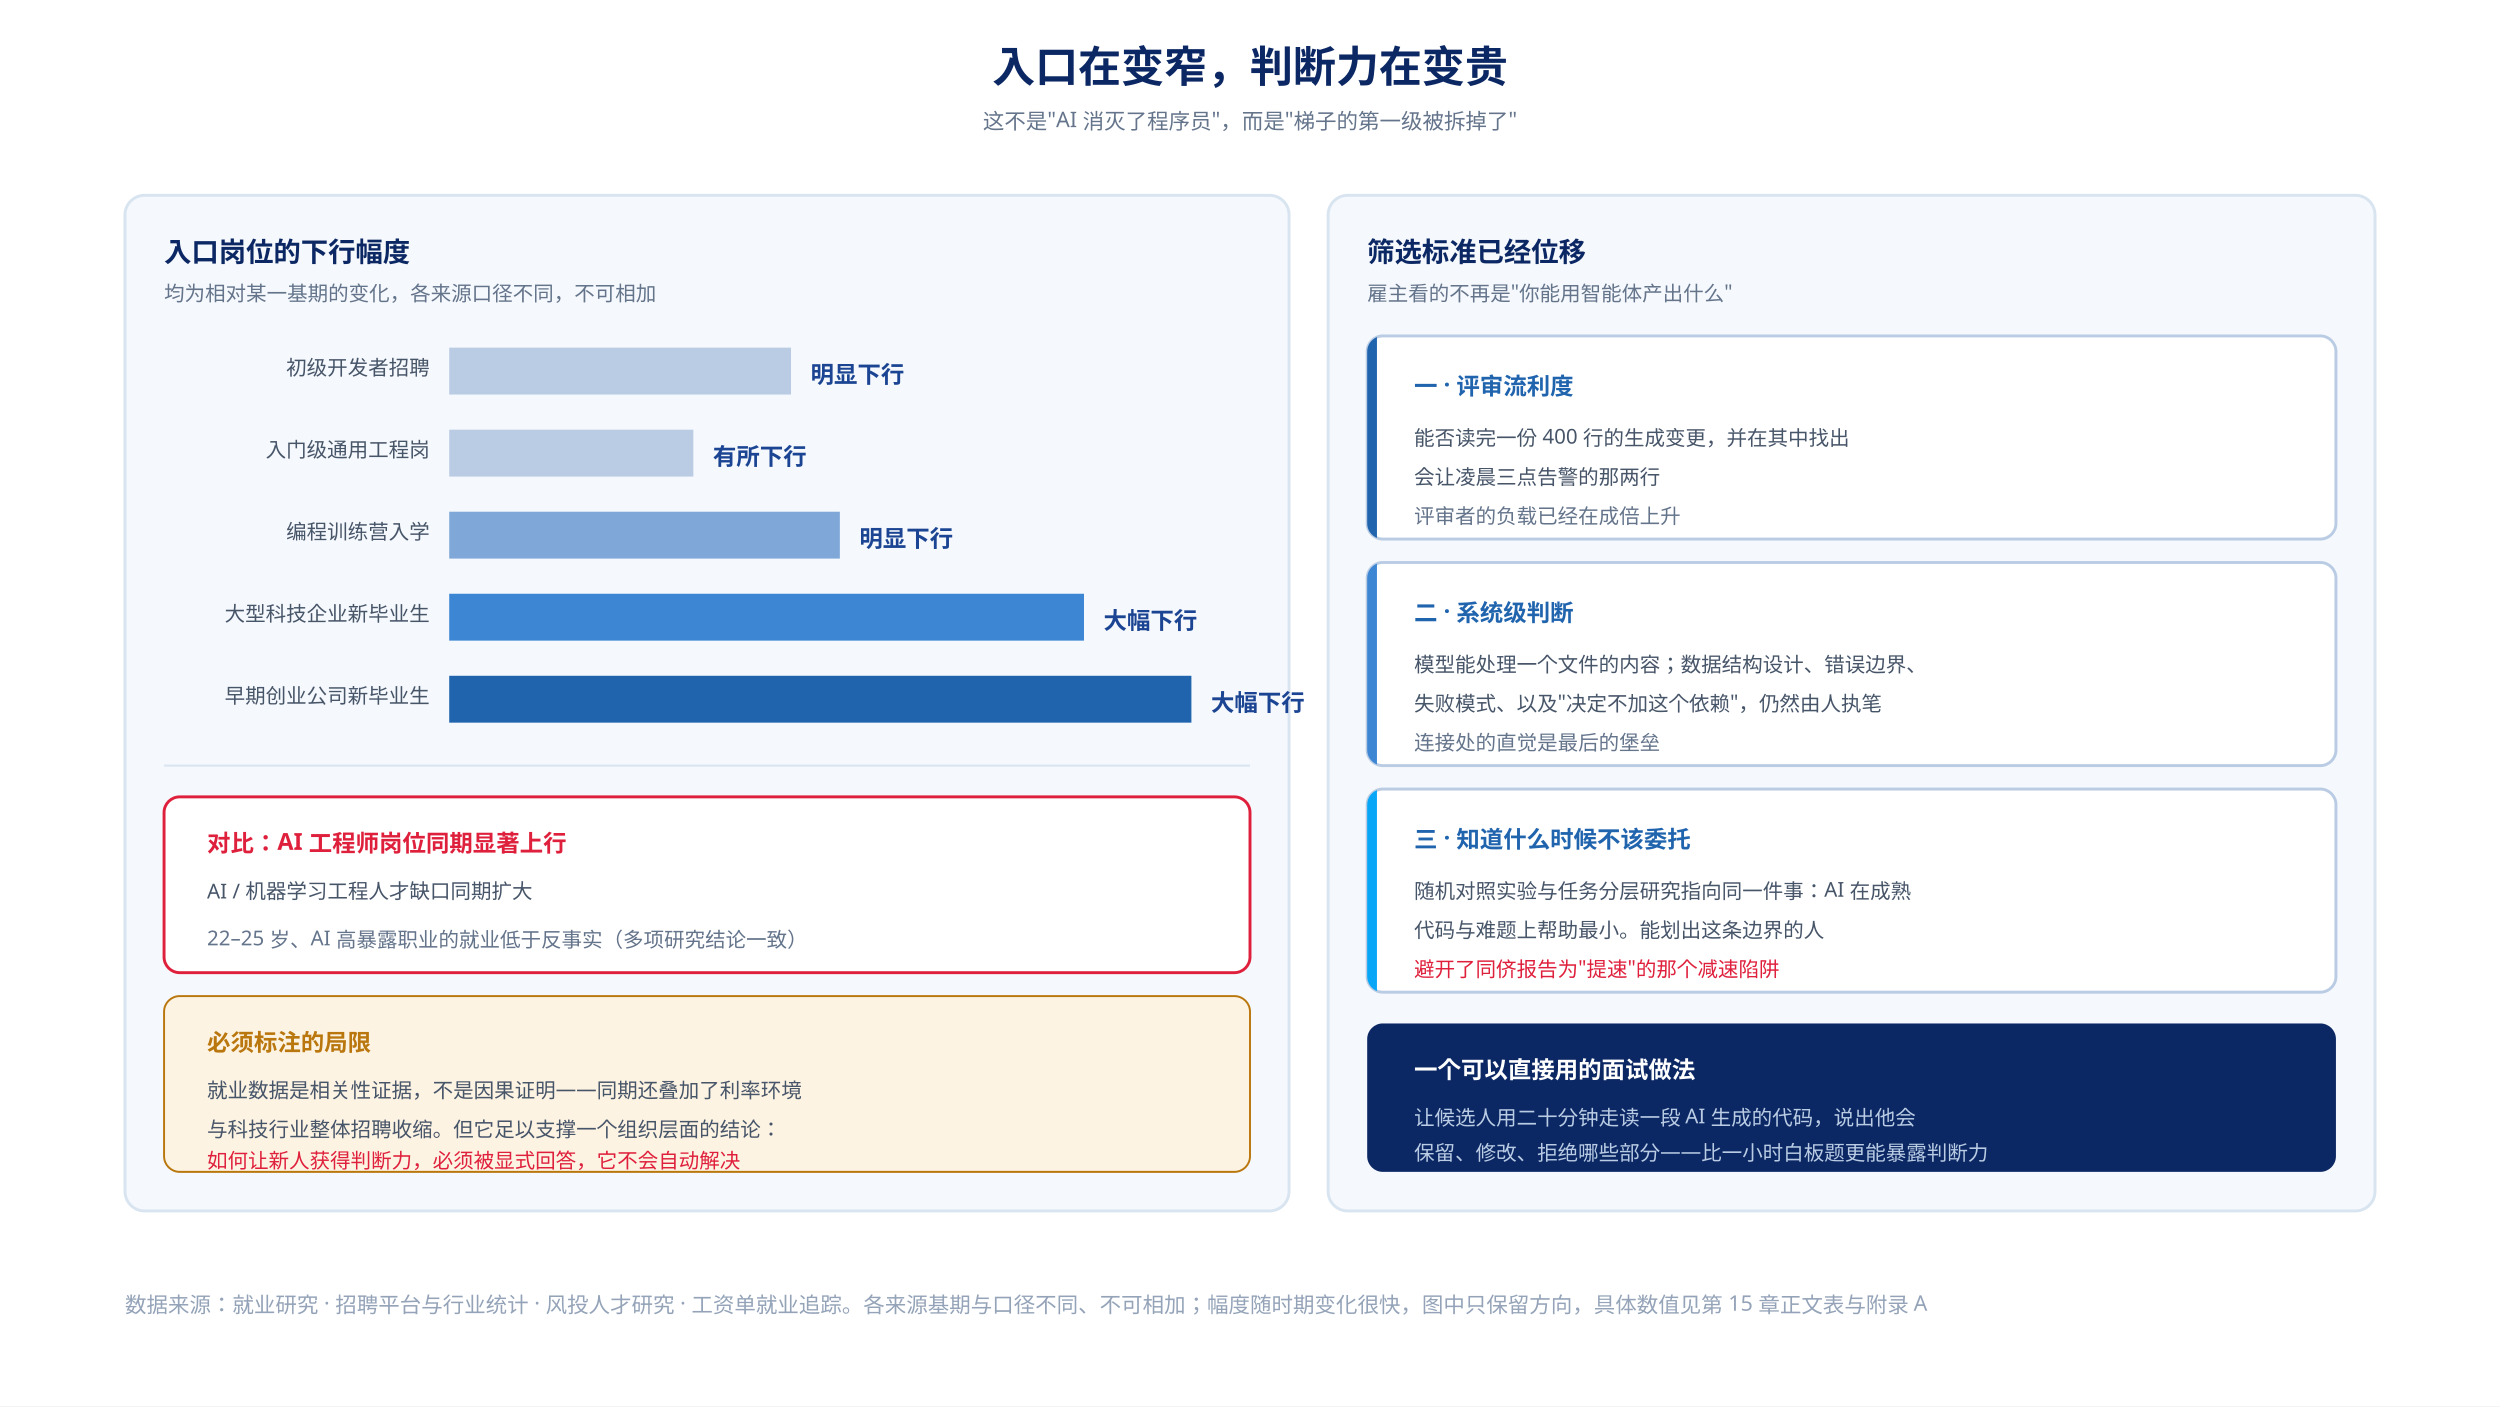
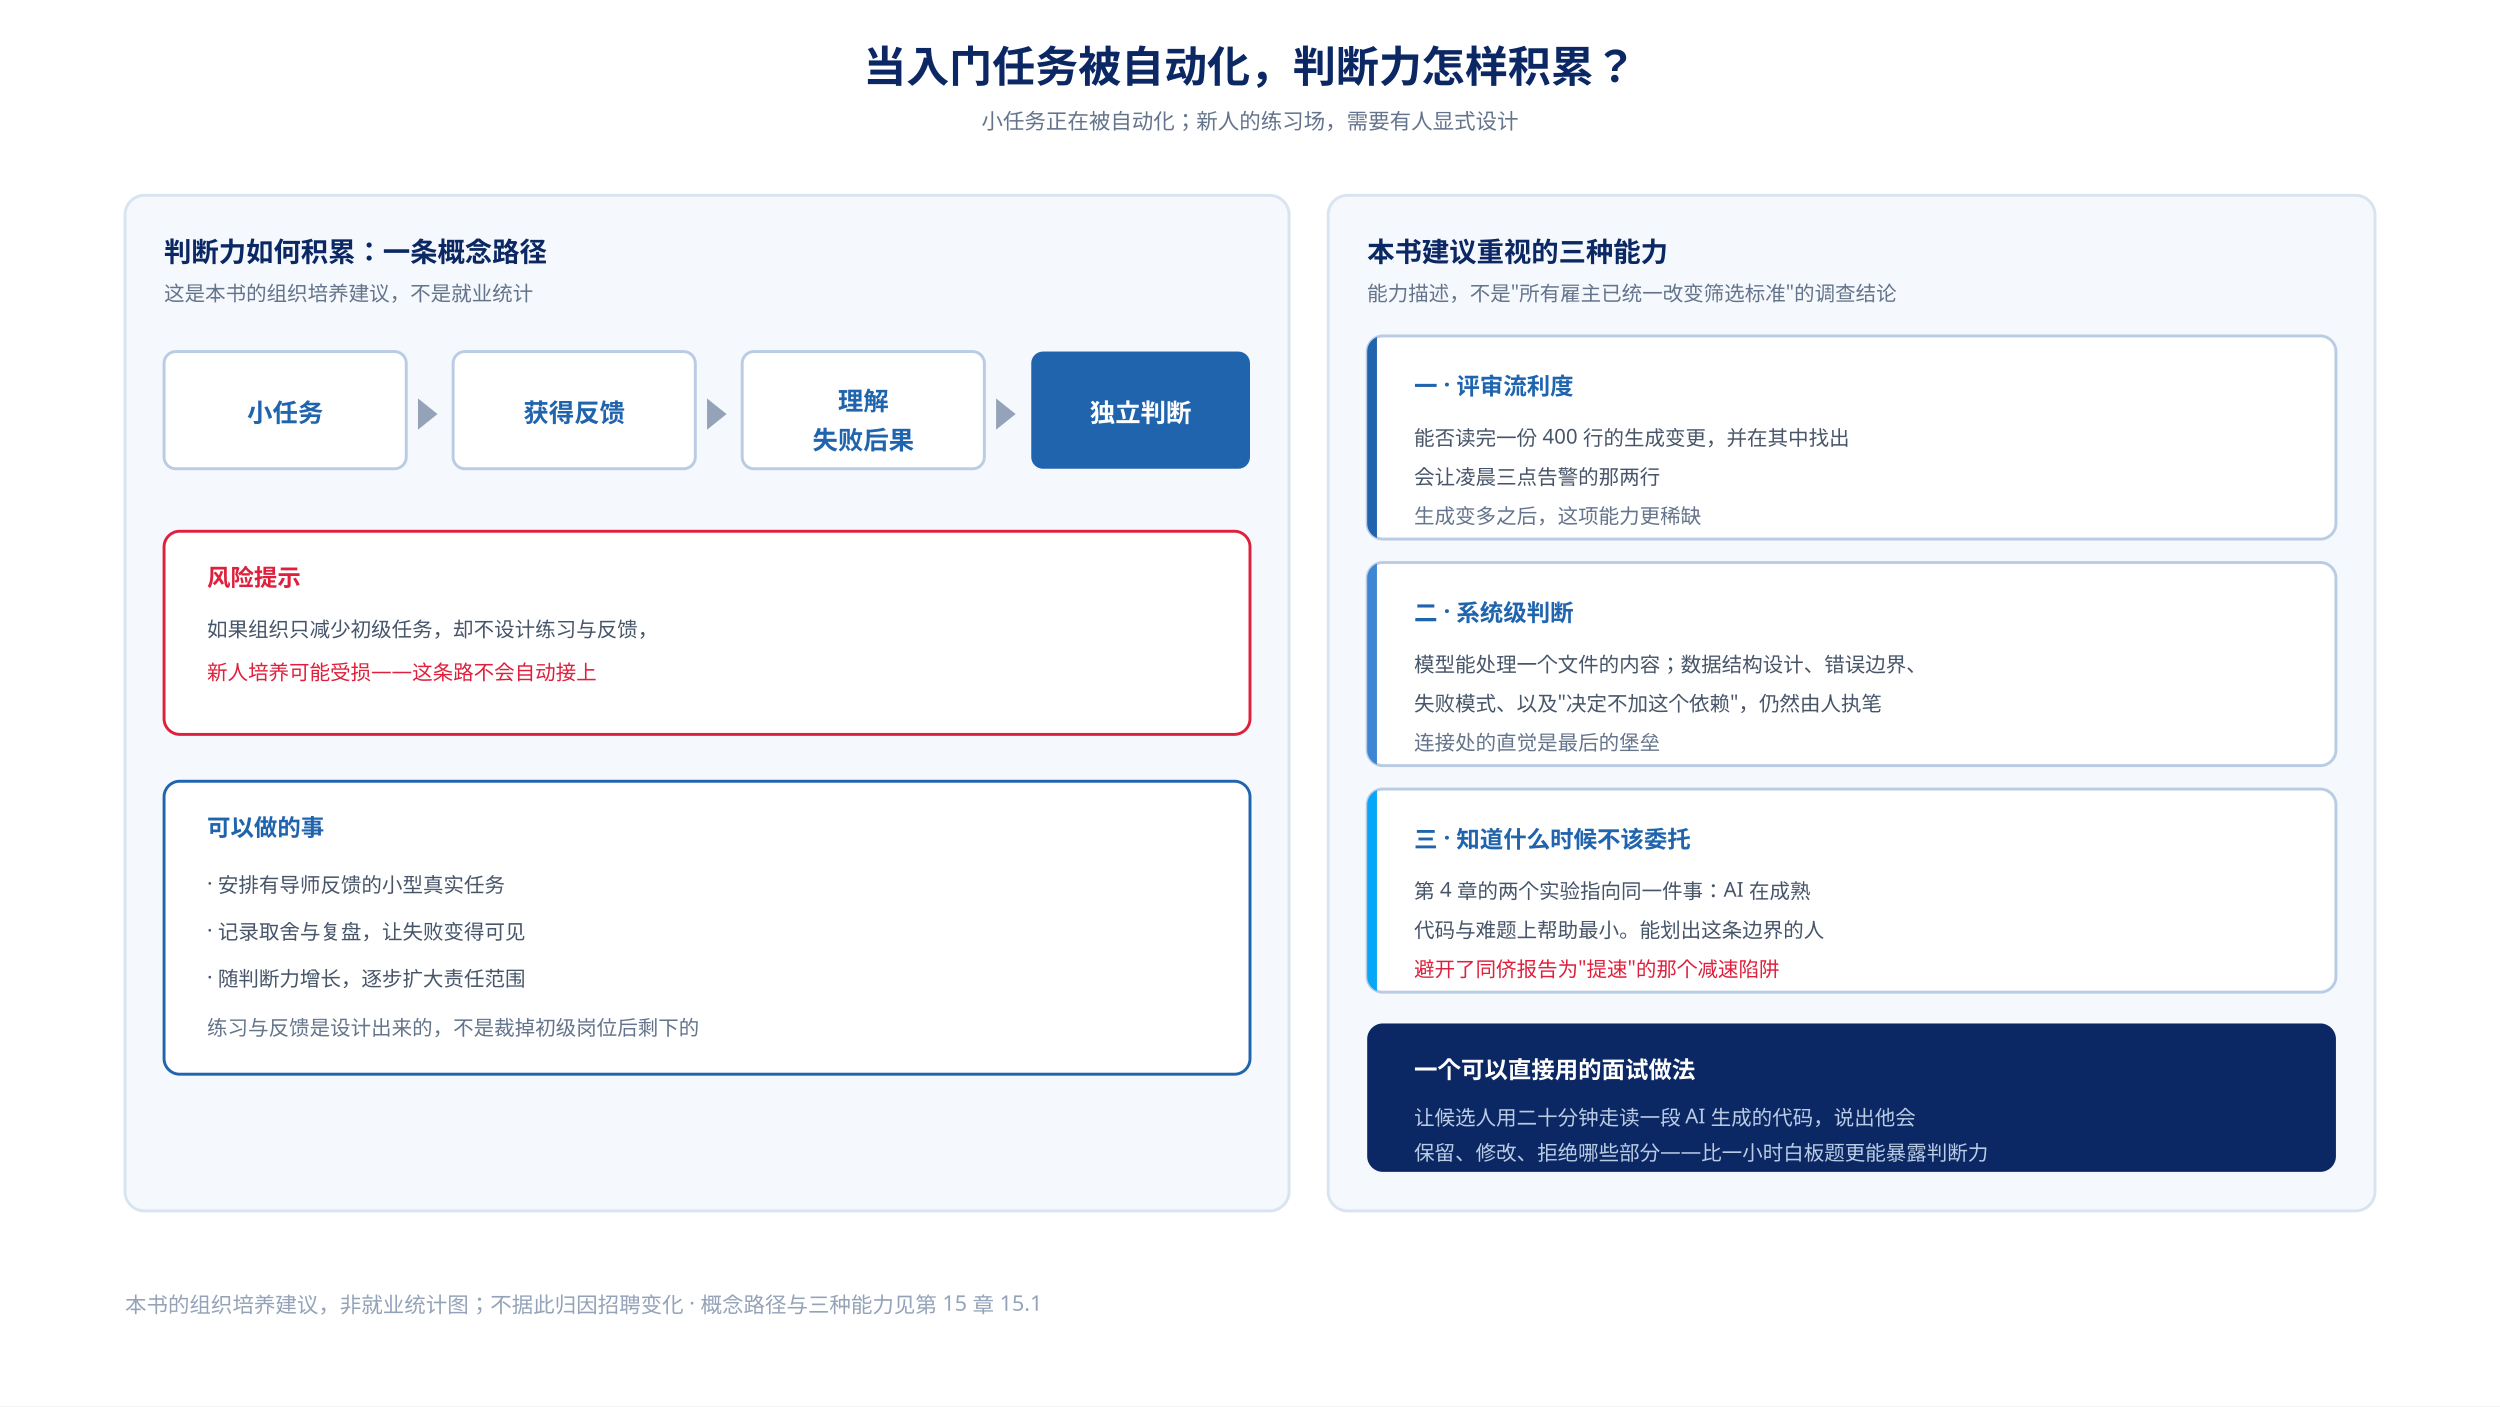
<svg xmlns="http://www.w3.org/2000/svg" viewBox="0 0 1280 720" width="1280" height="720" font-family="Book Sans, Source Han Sans CN, 思源黑体 CN, sans-serif" font-size="12" data-pptx-page-role="content">
  <rect x="0" y="0" width="1280" height="720" fill="#FFFFFF" />
  <g id="title" data-pptx-bounds="0 14 1280 58">
-     <text x="640" y="42" font-size="22" font-weight="bold" fill="#0C2864" text-anchor="middle">入口在变窄，判断力在变贵</text>
-     <text x="640" y="66" font-size="11" fill="#64748B" text-anchor="middle">这不是"AI 消灭了程序员"，而是"梯子的第一级被拆掉了"</text>
+     <text x="640" y="42" font-size="22" font-weight="bold" fill="#0C2864" text-anchor="middle">当入门任务被自动化，判断力怎样积累？</text>
+     <text x="640" y="66" font-size="11" fill="#64748B" text-anchor="middle">小任务正在被自动化；新人的练习场，需要有人显式设计</text>
  </g>
  <g id="content" data-pptx-bounds="40 84 1200 560">
    <rect x="64" y="100" width="596" height="520" rx="10" fill="#F5F8FC" stroke="#D8E4F0" stroke-width="1.5" />
-     <text x="84" y="134" font-size="14" font-weight="bold" fill="#0C2864">入口岗位的下行幅度</text>
-     <text x="84" y="154" font-size="10.5" fill="#64748B">均为相对某一基期的变化，各来源口径不同，不可相加</text>
-     <text x="220" y="192" font-size="10.5" fill="#475569" text-anchor="end">初级开发者招聘</text>
-     <rect x="230" y="178" width="175" height="24" fill="#B9CCE4" />
-     <text x="415" y="196" font-size="12" font-weight="bold" fill="#1B4593">明显下行</text>
-     <text x="220" y="234" font-size="10.5" fill="#475569" text-anchor="end">入门级通用工程岗</text>
-     <rect x="230" y="220" width="125" height="24" fill="#B9CCE4" />
-     <text x="365" y="238" font-size="12" font-weight="bold" fill="#1B4593">有所下行</text>
-     <text x="220" y="276" font-size="10.5" fill="#475569" text-anchor="end">编程训练营入学</text>
-     <rect x="230" y="262" width="200" height="24" fill="#7FA8D9" />
-     <text x="440" y="280" font-size="12" font-weight="bold" fill="#1B4593">明显下行</text>
-     <text x="220" y="318" font-size="10.5" fill="#475569" text-anchor="end">大型科技企业新毕业生</text>
-     <rect x="230" y="304" width="325" height="24" fill="#3D86D4" />
-     <text x="565" y="322" font-size="12" font-weight="bold" fill="#1B4593">大幅下行</text>
-     <text x="220" y="360" font-size="10.5" fill="#475569" text-anchor="end">早期创业公司新毕业生</text>
-     <rect x="230" y="346" width="380" height="24" fill="#2064AE" />
-     <text x="620" y="364" font-size="12" font-weight="bold" fill="#1B4593">大幅下行</text>
-     <line x1="84" y1="392" x2="640" y2="392" stroke="#D8E4F0" stroke-width="1" />
-     <rect x="84" y="408" width="556" height="90" rx="8" fill="#FFFFFF" stroke="#DF203C" stroke-width="1.5" />
-     <text x="106" y="436" font-size="12" font-weight="bold" fill="#DF203C">对比：AI 工程师岗位同期显著上行</text>
-     <text x="106" y="460" font-size="10.5" fill="#475569">AI / 机器学习工程人才缺口同期扩大</text>
-     <text x="106" y="484" font-size="10.5" fill="#64748B">22–25 岁、AI 高暴露职业的就业低于反事实（多项研究结论一致）</text>
-     <rect x="84" y="510" width="556" height="90" rx="8" fill="#FDF3E3" stroke="#B9770E" stroke-width="1" />
-     <text x="106" y="538" font-size="12" font-weight="bold" fill="#B9770E">必须标注的局限</text>
-     <text x="106" y="562" font-size="10.5" fill="#475569">就业数据是相关性证据，不是因果证明——同期还叠加了利率环境</text>
-     <text x="106" y="582" font-size="10.5" fill="#475569">与科技行业整体招聘收缩。但它足以支撑一个组织层面的结论：</text>
-     <text x="106" y="598" font-size="10.5" fill="#DF203C">如何让新人获得判断力，必须被显式回答，它不会自动解决</text>
+     <text x="84" y="134" font-size="14" font-weight="bold" fill="#0C2864">判断力如何积累：一条概念路径</text>
+     <text x="84" y="154" font-size="10.5" fill="#64748B">这是本书的组织培养建议，不是就业统计</text>
+     <rect x="84" y="180" width="124" height="60" rx="6" fill="#FFFFFF" stroke="#B9CCE4" stroke-width="1.5" />
+     <text x="146" y="216" font-size="13" font-weight="bold" fill="#2064AE" text-anchor="middle">小任务</text>
+     <polygon points="214,204 224,212 214,220" fill="#94A3B8" />
+     <rect x="232" y="180" width="124" height="60" rx="6" fill="#FFFFFF" stroke="#B9CCE4" stroke-width="1.5" />
+     <text x="294" y="216" font-size="13" font-weight="bold" fill="#2064AE" text-anchor="middle">获得反馈</text>
+     <polygon points="362,204 372,212 362,220" fill="#94A3B8" />
+     <rect x="380" y="180" width="124" height="60" rx="6" fill="#FFFFFF" stroke="#B9CCE4" stroke-width="1.5" />
+     <text x="442" y="210" font-size="13" font-weight="bold" fill="#2064AE" text-anchor="middle">理解</text>
+     <text x="442" y="230" font-size="13" font-weight="bold" fill="#2064AE" text-anchor="middle">失败后果</text>
+     <polygon points="510,204 520,212 510,220" fill="#94A3B8" />
+     <rect x="528" y="180" width="112" height="60" rx="6" fill="#2064AE" />
+     <text x="584" y="216" font-size="13" font-weight="bold" fill="#FFFFFF" text-anchor="middle">独立判断</text>
+     <rect x="84" y="272" width="556" height="104" rx="8" fill="#FFFFFF" stroke="#DF203C" stroke-width="1.5" />
+     <text x="106" y="300" font-size="12" font-weight="bold" fill="#DF203C">风险提示</text>
+     <text x="106" y="326" font-size="10.5" fill="#475569">如果组织只减少初级任务，却不设计练习与反馈，</text>
+     <text x="106" y="348" font-size="10.5" fill="#DF203C">新人培养可能受损——这条路不会自动接上</text>
+     <rect x="84" y="400" width="556" height="150" rx="8" fill="#FFFFFF" stroke="#2064AE" stroke-width="1.5" />
+     <text x="106" y="428" font-size="12" font-weight="bold" fill="#2064AE">可以做的事</text>
+     <text x="106" y="456" font-size="10.5" fill="#475569">· 安排有导师反馈的小型真实任务</text>
+     <text x="106" y="480" font-size="10.5" fill="#475569">· 记录取舍与复盘，让失败变得可见</text>
+     <text x="106" y="504" font-size="10.5" fill="#475569">· 随判断力增长，逐步扩大责任范围</text>
+     <text x="106" y="530" font-size="10.5" fill="#64748B">练习与反馈是设计出来的，不是裁掉初级岗位后剩下的</text>
    <rect x="680" y="100" width="536" height="520" rx="10" fill="#F5F8FC" stroke="#D8E4F0" stroke-width="1.5" />
-     <text x="700" y="134" font-size="14" font-weight="bold" fill="#0C2864">筛选标准已经位移</text>
-     <text x="700" y="154" font-size="10.5" fill="#64748B">雇主看的不再是"你能用智能体产出什么"</text>
+     <text x="700" y="134" font-size="14" font-weight="bold" fill="#0C2864">本书建议重视的三种能力</text>
+     <text x="700" y="154" font-size="10.5" fill="#64748B">能力描述，不是"所有雇主已统一改变筛选标准"的调查结论</text>
    <rect x="700" y="172" width="496" height="104" rx="8" fill="#FFFFFF" stroke="#B9CCE4" stroke-width="1.5" />
    <path d="M705 172.58A8 8 0 0 0 700 180V268A8 8 0 0 0 705 275.42Z" fill="#2064AE" />
    <text x="724" y="202" font-size="12" font-weight="bold" fill="#2064AE">一 · 评审流利度</text>
    <text x="724" y="228" font-size="10.5" fill="#475569">能否读完一份 400 行的生成变更，并在其中找出</text>
    <text x="724" y="248" font-size="10.5" fill="#475569">会让凌晨三点告警的那两行</text>
-     <text x="724" y="268" font-size="10.5" fill="#64748B">评审者的负载已经在成倍上升</text>
+     <text x="724" y="268" font-size="10.5" fill="#64748B">生成变多之后，这项能力更稀缺</text>
    <rect x="700" y="288" width="496" height="104" rx="8" fill="#FFFFFF" stroke="#B9CCE4" stroke-width="1.5" />
    <path d="M705 288.58A8 8 0 0 0 700 296V384A8 8 0 0 0 705 391.42Z" fill="#3D86D4" />
    <text x="724" y="318" font-size="12" font-weight="bold" fill="#2064AE">二 · 系统级判断</text>
    <text x="724" y="344" font-size="10.5" fill="#475569">模型能处理一个文件的内容；数据结构设计、错误边界、</text>
    <text x="724" y="364" font-size="10.5" fill="#475569">失败模式、以及"决定不加这个依赖"，仍然由人执笔</text>
    <text x="724" y="384" font-size="10.5" fill="#64748B">连接处的直觉是最后的堡垒</text>
    <rect x="700" y="404" width="496" height="104" rx="8" fill="#FFFFFF" stroke="#B9CCE4" stroke-width="1.5" />
    <path d="M705 404.58A8 8 0 0 0 700 412V500A8 8 0 0 0 705 507.42Z" fill="#08A6F6" />
    <text x="724" y="434" font-size="12" font-weight="bold" fill="#2064AE">三 · 知道什么时候不该委托</text>
-     <text x="724" y="460" font-size="10.5" fill="#475569">随机对照实验与任务分层研究指向同一件事：AI 在成熟</text>
+     <text x="724" y="460" font-size="10.5" fill="#475569">第 4 章的两个实验指向同一件事：AI 在成熟</text>
    <text x="724" y="480" font-size="10.5" fill="#475569">代码与难题上帮助最小。能划出这条边界的人</text>
    <text x="724" y="500" font-size="10.5" fill="#DF203C">避开了同侪报告为"提速"的那个减速陷阱</text>
    <rect x="700" y="524" width="496" height="76" rx="8" fill="#0C2864" />
    <text x="724" y="552" font-size="12" font-weight="bold" fill="#FFFFFF">一个可以直接用的面试做法</text>
    <text x="724" y="576" font-size="10.5" fill="#B9CCE4">让候选人用二十分钟走读一段 AI 生成的代码，说出他会</text>
    <text x="724" y="594" font-size="10.5" fill="#B9CCE4">保留、修改、拒绝哪些部分——比一小时白板题更能暴露判断力</text>
  </g>
  <g id="footnote" data-pptx-bounds="0 650 1280 40">
-     <text x="64" y="672" font-size="11" fill="#94A3B8">数据来源：就业研究 · 招聘平台与行业统计 · 风投人才研究 · 工资单就业追踪。各来源基期与口径不同、不可相加；幅度随时期变化很快，图中只保留方向，具体数值见第 15 章正文表与附录 A</text>
+     <text x="64" y="672" font-size="11" fill="#94A3B8">本书的组织培养建议，非就业统计图；不据此归因招聘变化 · 概念路径与三种能力见第 15 章 15.1</text>
  </g>
</svg>
